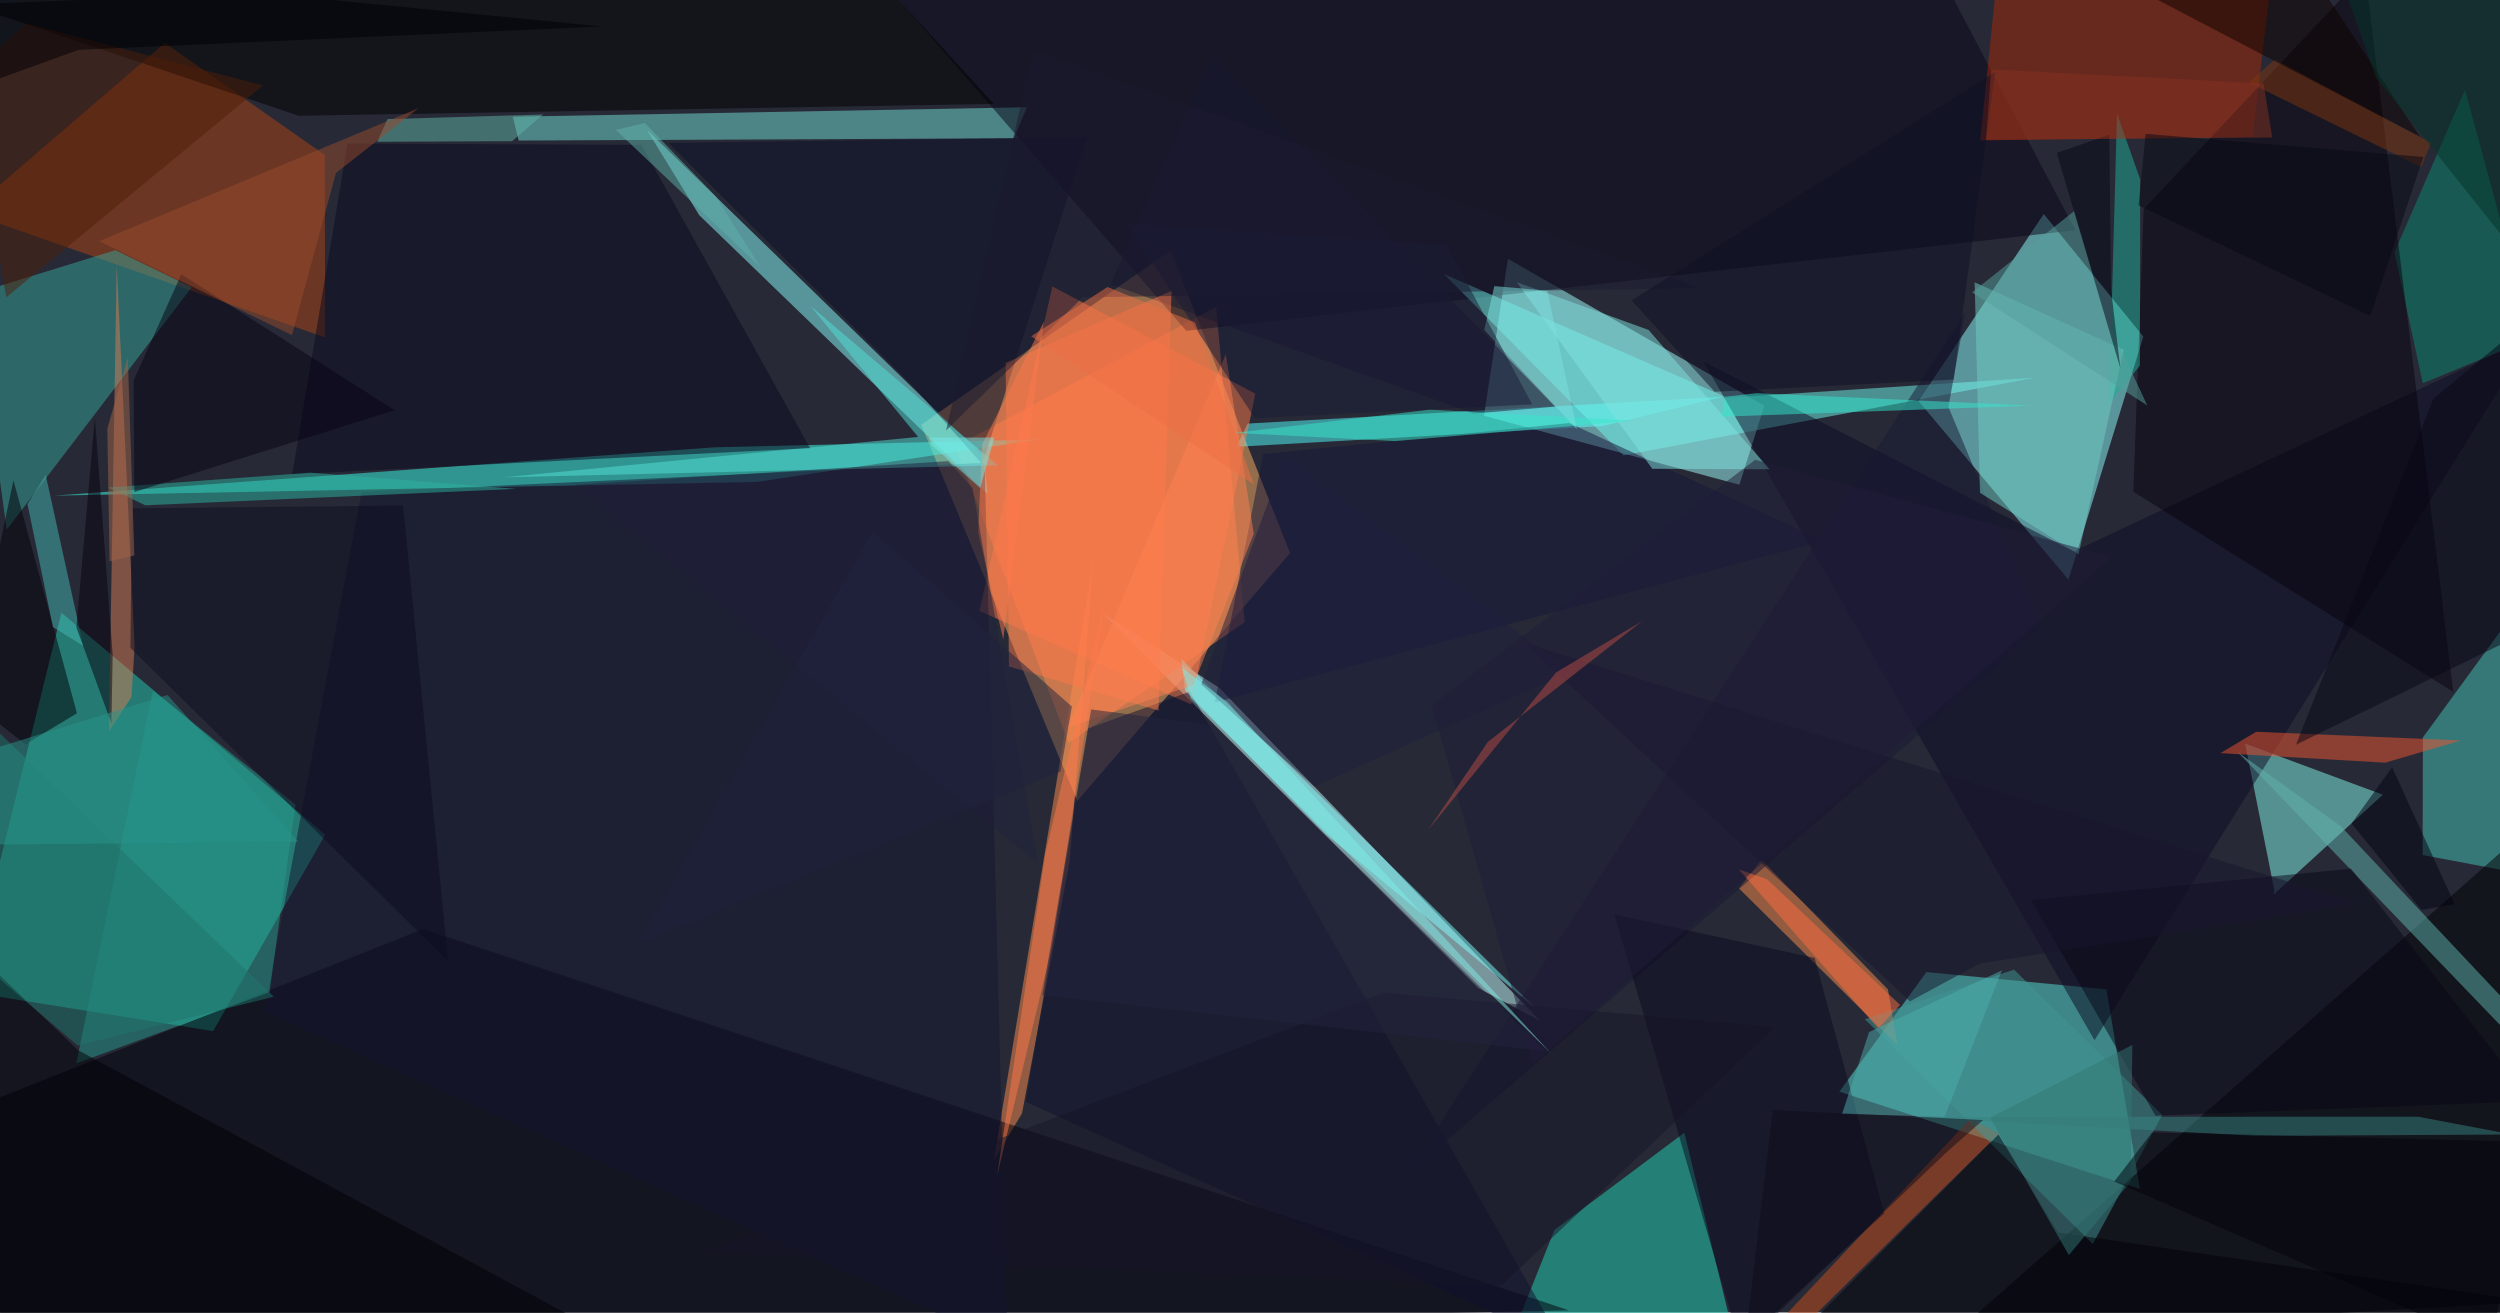
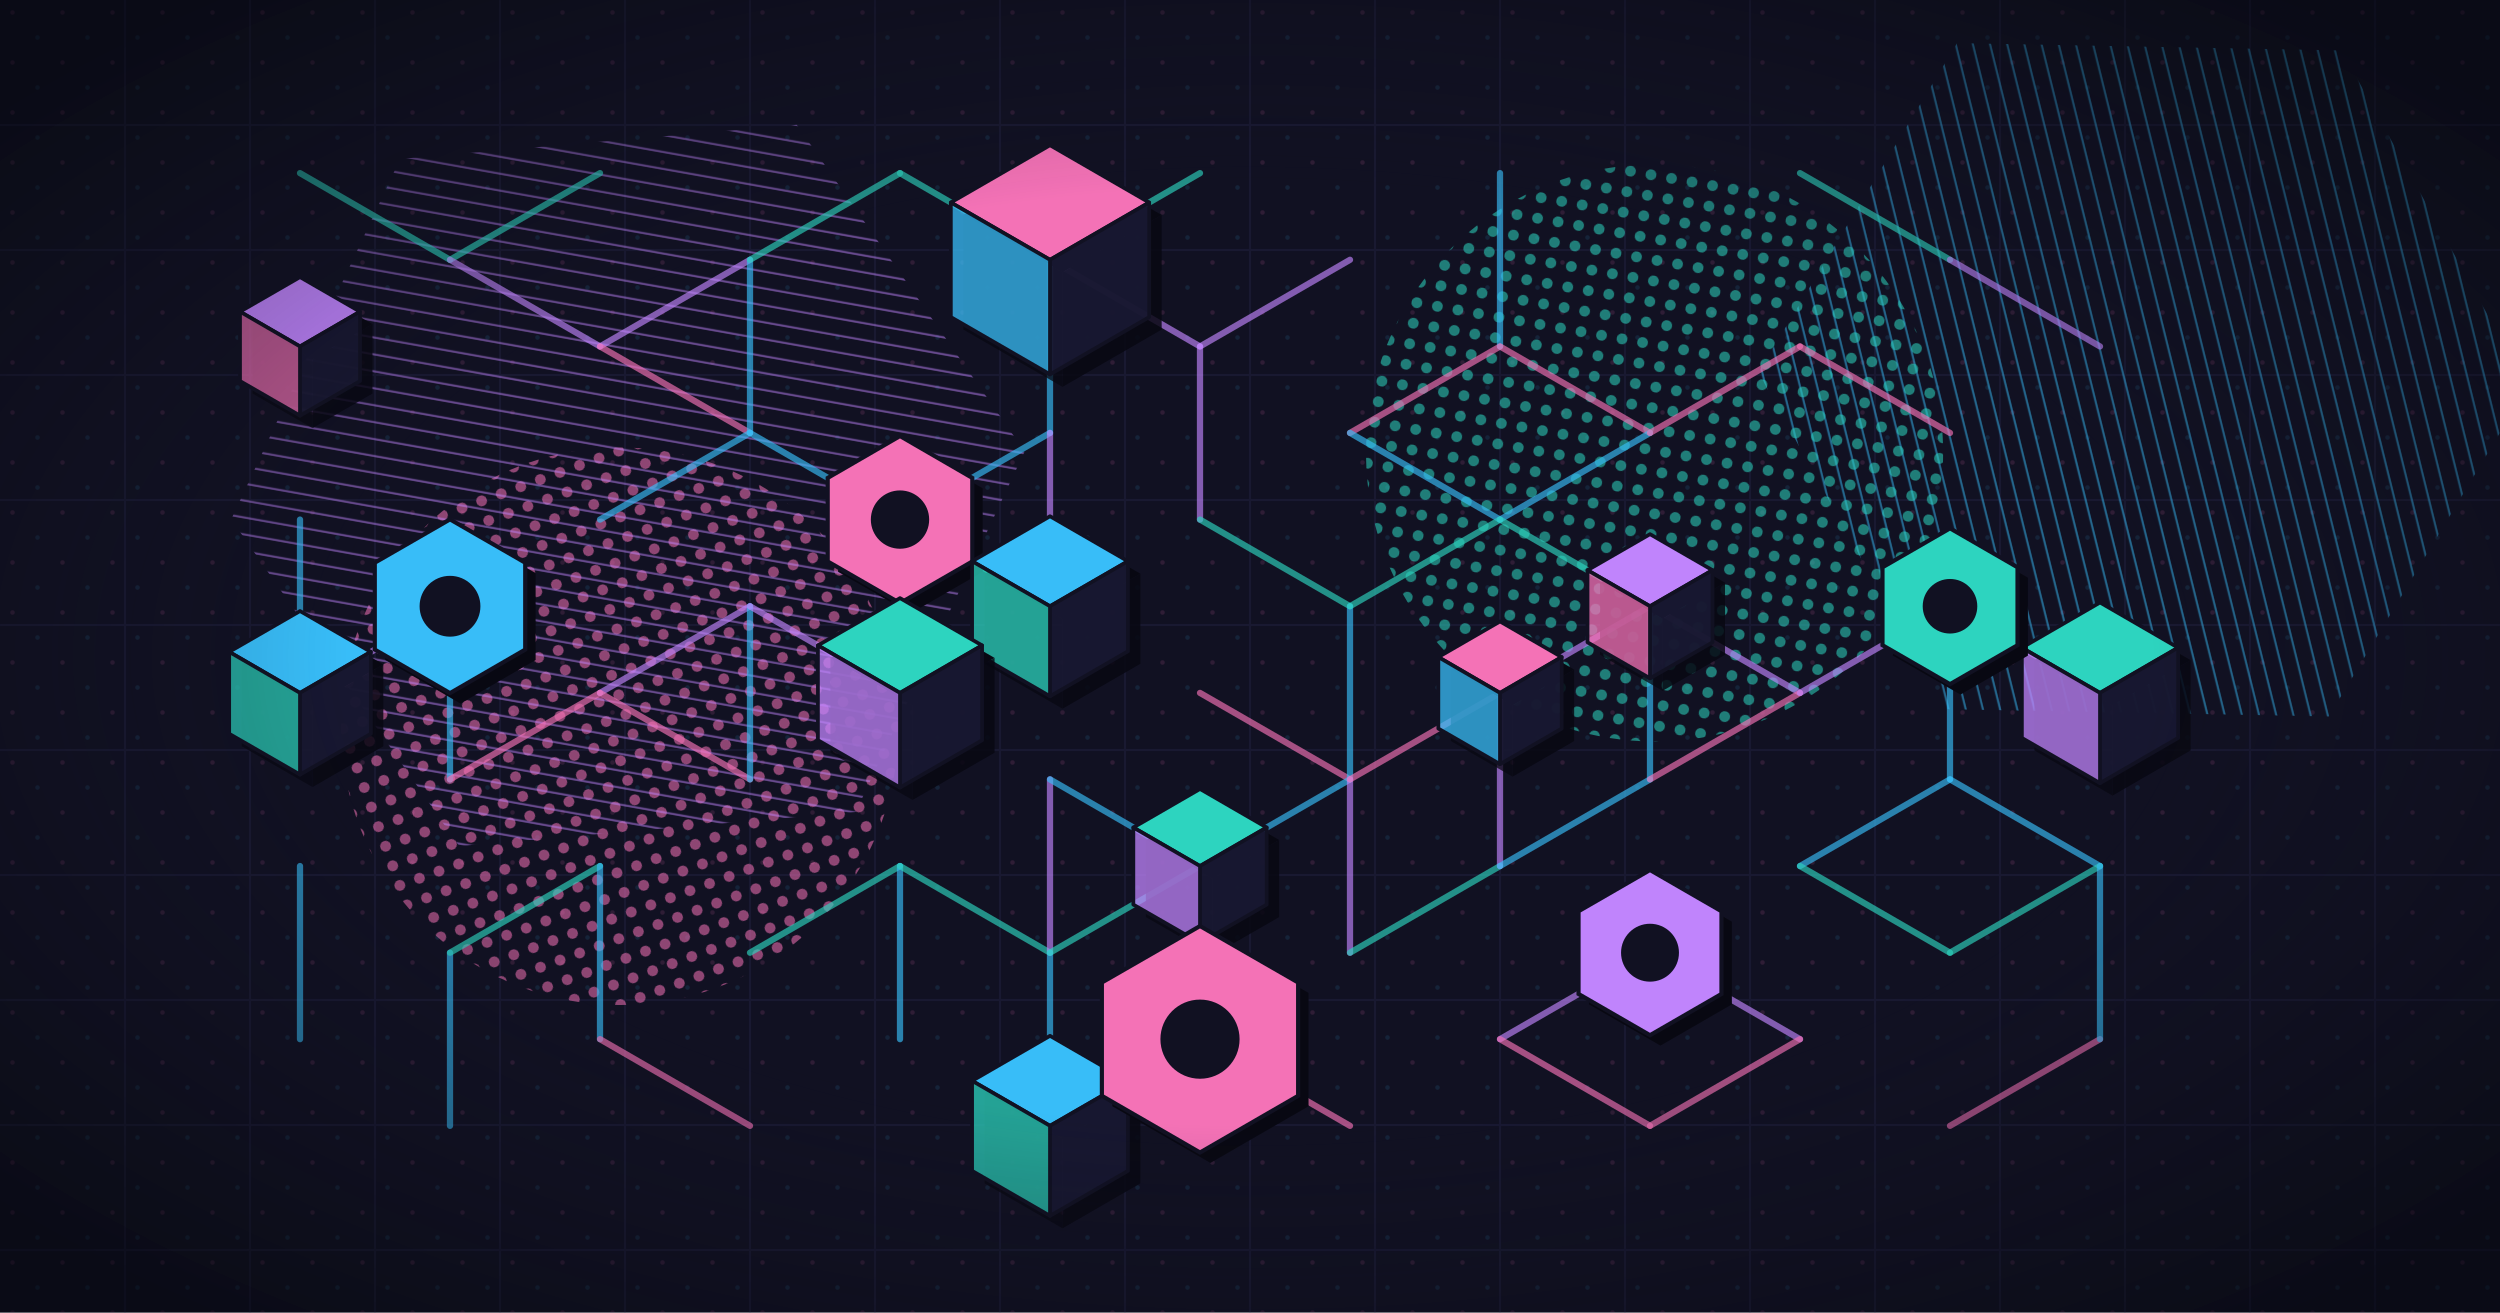
- <svg xmlns="http://www.w3.org/2000/svg" version="1.1" width="1200" height="630">
-   <rect x="0" y="0" width="1200" height="630" fill="#272a36" />
-   <g transform="scale(1) translate(0.5 0.5)">
-     <polygon fill="#ffb062" fill-opacity="0.502" points="561.297,119.779,441.682,203.4,516.593,383.972,618.721,264.94" />
-     <polygon fill="#a0ffff" fill-opacity="0.502" points="723.296,123.732,846.381,194.244,834.4,232.177,711.822,199.089" />
-     <polygon fill="#8dffff" fill-opacity="0.502" points="1028.31,161.06,992.348,277.728,920.4,192.016,980.509,102.234" />
-     <polygon fill="#24cbb0" fill-opacity="0.502" points="28.994,293.641,155.618,400.139,101.796,494.439,-16,475.552" />
-     <polygon fill="#56e2d8" fill-opacity="0.502" points="1026.652,570.195,882.366,523.513,924.18,466.095,1010.566,474.393" />
-     <polygon fill="#c9ffff" fill-opacity="0.502" points="528.766,293.925,584.768,329.649,738.652,489.455,709.145,473.817" />
-     <polygon fill="#ff844f" fill-opacity="0.502" points="596.918,298.22,583.248,146.764,458.009,213.818,512.425,356.049" />
-     <polygon fill="#3affea" fill-opacity="0.502" points="342.109,214.223,498.176,210.431,362.766,230.805,25.572,237.404" />
-     <polygon fill="#88ffff" fill-opacity="0.502" points="335.164,102.824,473.545,236.56,471.565,218.685,309.918,61.688" />
-     <polygon fill="#b04310" fill-opacity="0.502" points="155.402,73.911,155.557,161.474,-16,101.529,78.635,20.081" />
-     <polygon fill="#22d4b7" fill-opacity="0.502" points="745.62,589.886,723.64,645,829.835,633.075,807.988,543.192" />
-     <polygon fill="#75ded3" fill-opacity="0.502" points="492.47,50.987,486.062,65.873,248.466,66.96,245.653,55.524" />
-     <polygon fill="#52ffff" fill-opacity="0.502" points="592.993,213.957,768.863,203.981,826.013,189.99,598.383,202.811" />
-     <polygon fill="#85f7eb" fill-opacity="0.502" points="1077.167,356.449,1091.139,426.569,1090.779,428.926,1143.229,380.963" />
-     <polygon fill="#ff8c4e" fill-opacity="0.502" points="490.053,533.936,512.852,413.439,524.509,266.976,476.607,556.163" />
-     <polygon fill="#080419" fill-opacity="0.502" points="568.91,158.293,429.009,-2.764,929.299,-16,995.681,109.984" />
-     <polygon fill="#a72705" fill-opacity="0.502" points="957.065,-1.652,950.038,66.891,1080.684,65.21,1090.349,-16" />
-     <polygon fill="#37a49a" fill-opacity="0.502" points="91.527,137.392,54.874,119.593,-12.927,140.546,2.721,253.676" />
-     <polygon fill="#71f8ed" fill-opacity="0.502" points="778.768,218.064,976.186,180.785,828.747,190.433,692.7,131.104" />
-     <polygon fill="#ff794b" fill-opacity="0.502" points="504.632,136.996,469.637,292.77,571.267,337.664,602.057,188.467" />
-     <polygon fill="#ff8c4b" fill-opacity="0.502" points="845.029,412.226,905.703,474.417,910.262,501.171,834.136,425.875" />
-     <polygon fill="#46c3b8" fill-opacity="0.502" points="1162.477,353.503,1212.062,285.555,1215,419.846,1162.37,409.91" />
-     <polygon fill="#0d0b24" fill-opacity="0.502" points="1004.863,498.789,1215,160.881,994.906,264.145,817.11,172.997" />
-     <polygon fill="#00000b" fill-opacity="0.502" points="202.628,445.402,-6.192,528.486,0.456,645,752.6,628.477" />
-     <polygon fill="#151430" fill-opacity="0.502" points="472.101,221.627,483.092,645,126.315,485.076,173.007,235.726" />
-     <polygon fill="#000002" fill-opacity="0.502" points="931.622,645,1075.997,645,1215,645,1212.144,397.791" />
-     <polygon fill="#0c8870" fill-opacity="0.502" points="1182.707,42.689,1215,161.698,1162.448,183.461,1148.87,120.64" />
-     <polygon fill="#d67c54" fill-opacity="0.502" points="51.781,350.615,62.607,334.057,64.107,309.833,55.514,126.505" />
-     <polygon fill="#60b3ad" fill-opacity="0.502" points="1073.414,360.309,1123.247,396.254,1204.919,483.077,1199.337,491.306" />
-     <polygon fill="#0c0c28" fill-opacity="0.502" points="470.981,222.317,521.28,65.359,320.248,68.086,437.976,185.113" />
-     <polygon fill="#000000" fill-opacity="0.502" points="142.856,55.069,476.497,49.367,416.804,-16,-16,1.667" />
-     <polygon fill="#191833" fill-opacity="0.502" points="581.84,25.926,745.92,194.675,706.893,198.012,532.538,135.954" />
-     <polygon fill="#17163b" fill-opacity="0.502" points="752.739,202.56,605.823,217.426,582.639,336.64,874.81,259.13" />
-     <polygon fill="#f15530" fill-opacity="0.502" points="1144.352,365.588,1065.336,361.001,1082.445,350.759,1180.676,354.925" />
-     <polygon fill="#11102e" fill-opacity="0.502" points="521.826,349.12,570.689,331.464,749.86,645,491.866,528.417" />
-     <polygon fill="#c74c1a" fill-opacity="0.502" points="843.137,645,945.247,536.542,959.08,543.563,856.149,645" />
-     <polygon fill="#52e2d8" fill-opacity="0.502" points="241.483,228.605,440.203,209.225,388.457,146.301,478.426,222.866" />
-     <polygon fill="#419593" fill-opacity="0.502" points="894.626,488.729,966.244,464.934,1037.37,534.669,1004.017,596.597" />
-     <polygon fill="#7efffe" fill-opacity="0.502" points="736.198,483.072,636.041,399.985,568.358,330.937,566.506,315.752" />
-     <polygon fill="#08030f" fill-opacity="0.502" points="1023.489,235.521,1028.464,99.831,1134.779,-13.395,1177.086,331.659" />
-     <polygon fill="#20ad97" fill-opacity="0.502" points="1015.668,54.125,1026.774,85.55,1026.666,174.978,1011.846,193.478" />
-     <polygon fill="#27998d" fill-opacity="0.502" points="141.339,385.664,128.854,475.756,36.096,509.906,72.9,331.051" />
-     <polygon fill="#080617" fill-opacity="0.502" points="1215,528.06,1127.999,416.448,974.443,431.514,1034.137,535.064" />
-     <polygon fill="#030008" fill-opacity="0.502" points="11.698,356.777,-16,335.051,5.95,230.013,36.451,341.855" />
-     <polygon fill="#191834" fill-opacity="0.502" points="674.559,563.593,979.352,301.419,934.743,194.865,943.028,148.949" />
-     <polygon fill="#368381" fill-opacity="0.502" points="913.743,535.607,1160.107,535.518,1205.287,544.046,1082.28,544.726" />
-     <polygon fill="#0a081f" fill-opacity="0.502" points="388.346,214.594,139.763,227.172,166.33,68.393,307.439,69.021" />
-     <polygon fill="#82e4e1" fill-opacity="0.502" points="848.892,224.76,792.601,224.519,727.544,134.944,790.806,157.882" />
-     <polygon fill="#71cec5" fill-opacity="0.502" points="997.189,265.546,1018.859,167.454,947.33,135.017,949.901,236.056" />
-     <polygon fill="#ff784b" fill-opacity="0.502" points="482.201,173.713,561.854,139.127,555.586,340.558,483.796,319.379" />
-     <polygon fill="#45b8b1" fill-opacity="0.502" points="39.481,309.55,21.445,227.537,12.677,241.412,24.92,300.499" />
-     <polygon fill="#0b081f" fill-opacity="0.502" points="903.938,581.895,870.526,459.294,774.377,438.38,834.68,645" />
-     <polygon fill="#000008" fill-opacity="0.502" points="858.277,645,1215,624.379,987.428,591.1,958.761,544.071" />
-     <polygon fill="#60b4a7" fill-opacity="0.502" points="180.58,67.548,245.274,67.261,260.175,54.448,185.506,56.672" />
-     <polygon fill="#2cb3a0" fill-opacity="0.502" points="69.245,242.031,51.482,233.496,148.37,226.383,247.188,234.149" />
-     <polygon fill="#4f1f09" fill-opacity="0.502" points="-16,36.289,11.98,10.806,125.736,40.545,2.522,142.208" />
-     <polygon fill="#030107" fill-opacity="0.502" points="-16,452.981,-15.772,640.443,286.934,638.338,36.95,503.571" />
-     <polygon fill="#20233f" fill-opacity="0.502" points="418.316,254.621,305.56,452.47,508.582,369.844,514.01,338.656" />
-     <polygon fill="#33e7ce" fill-opacity="0.502" points="842.66,188.235,974.449,194.197,825.905,199.504,827.419,189.933" />
-     <polygon fill="#ff794b" fill-opacity="0.502" points="504.486,453.631,530.26,285.843,501.305,409.079,478.097,563.918" />
-     <polygon fill="#060315" fill-opacity="0.502" points="63.989,235.675,188.943,196.397,86.512,131.156,63.617,182.2" />
-     <polygon fill="#4cabab" fill-opacity="0.502" points="896.681,494.878,883.666,534.19,932.942,535.565,960.389,465.286" />
-     <polygon fill="#1c1b30" fill-opacity="0.502" points="495.503,23.511,453.615,206.134,519.168,142.213,815.877,137.808" />
-     <polygon fill="#0f0d21" fill-opacity="0.502" points="62.813,243.484,192.99,242.142,214.589,460.932,62.085,310.455" />
-     <polygon fill="#090717" fill-opacity="0.502" points="1210.051,303.915,1101.576,356.943,1167.483,190.899,1203.561,161.06" />
-     <polygon fill="#974a2d" fill-opacity="0.502" points="200.307,51.475,47.075,115.261,139.624,160.353,160.749,82.542" />
-     <polygon fill="#1e746a" fill-opacity="0.502" points="36.833,501.366,130.889,477.924,-16,336.665,-16,456.454" />
-     <polygon fill="#09000e" fill-opacity="0.502" points="45.036,199.835,36.157,300.634,52.989,346.771,53.579,313.64" />
-     <polygon fill="#ff7f50" fill-opacity="0.502" points="587.884,169.495,512.153,348.678,572.241,328.314,601.327,255.784" />
-     <polygon fill="#111027" fill-opacity="0.502" points="822.52,187.552,937.273,181.705,957.203,33.948,782.578,143.665" />
-     <polygon fill="#80340e" fill-opacity="0.502" points="1091.358,28.059,1166.398,68.056,1161.657,79.703,1079.006,39.156" />
-     <polygon fill="#38e6cb" fill-opacity="0.502" points="685.591,196.142,784.207,201.399,668.979,211.234,592.063,207.285" />
-     <polygon fill="#171528" fill-opacity="0.502" points="851.972,492.438,720.073,616.658,335.12,600.926,663.437,475.922" />
-     <polygon fill="#18152f" fill-opacity="0.502" points="731.135,308.025,916.243,480.145,949.662,462.058,1131.199,433.117" />
-     <polygon fill="#7ee0dd" fill-opacity="0.502" points="716.788,136.844,742.202,139.018,756.397,205.549,711.917,157.88" />
-     <polygon fill="#fe6d40" fill-opacity="0.502" points="901.021,493.132,911.506,481.853,847.678,421.518,834.222,416.879" />
-     <polygon fill="#1b1b34" fill-opacity="0.502" points="693.871,117.041,734.944,193.605,601.801,200.193,540.329,106.962" />
-     <polygon fill="#60b1aa" fill-opacity="0.502" points="364.478,127.668,342.836,93.535,309.006,58.554,295.09,61.853" />
-     <polygon fill="#1f1e3e" fill-opacity="0.502" points="630.424,377.102,753.392,321.838,616.118,219.072,576.076,328.041" />
-     <polygon fill="#56a09b" fill-opacity="0.502" points="995.145,100.772,946.088,139.868,1030.212,194.151,1009.894,150.596" />
-     <polygon fill="#23243e" fill-opacity="0.502" points="499.769,477.155,741.204,503.975,582.094,347.644,523.261,340.024" />
-     <polygon fill="#ff784d" fill-opacity="0.502" points="481.06,306.37,500.603,153.799,470.893,212.914,469.002,255.26" />
-     <polygon fill="#337675" fill-opacity="0.502" points="954.764,535.958,1023.021,501.069,1022.219,566.674,992.524,601.924" />
-     <polygon fill="#000004" fill-opacity="0.502" points="0.584,-16,288.588,12.195,37.274,23.427,-5.536,38.897" />
-     <polygon fill="#060716" fill-opacity="0.502" points="1011.982,64.104,986.715,72.888,1017.268,176.331,1012.774,138.251" />
-     <polygon fill="#0f0d1b" fill-opacity="0.502" points="934.345,552.122,836.887,645,850.448,532.294,951.352,537.114" />
-     <polygon fill="#0f0200" fill-opacity="0.502" points="1090.314,28.284,1034.499,-0.918,1110.696,-10.859,1161.125,65.093" />
-     <polygon fill="#211d38" fill-opacity="0.502" points="735.435,510.009,686.622,337.908,842.01,220.185,1013.11,266.906" />
-     <polygon fill="#ba4c44" fill-opacity="0.502" points="713.648,355.658,787.585,297.733,746.472,322.224,685.077,397.785" />
-     <polygon fill="#03030b" fill-opacity="0.502" points="1032.531,543.005,1215,547.63,1194.982,645,1014.344,566.625" />
-     <polygon fill="#80ece8" fill-opacity="0.502" points="566.849,320.03,588.602,336.517,743.978,505.147,571.128,334.772" />
-     <polygon fill="#ee6e44" fill-opacity="0.502" points="494.481,160.902,601.445,232.117,573.071,154.294,531.082,137.27" />
-     <polygon fill="#04352a" fill-opacity="0.502" points="1121.323,-16,1140.014,36.769,1205.004,118.407,1210.504,-1.827" />
-     <polygon fill="#853323" fill-opacity="0.502" points="1090.185,65.495,952.802,66.616,955.271,32.821,1086.005,39.58" />
-     <polygon fill="#a26448" fill-opacity="0.502" points="63.996,266.12,60.843,171.004,51.013,205.294,52.109,268.936" />
-     <polygon fill="#030212" fill-opacity="0.502" points="1128.235,394.745,1161.845,436.245,1177.782,433.593,1147.709,367.765" />
-     <polygon fill="#79e9e7" fill-opacity="0.502" points="445.188,209.557,476.799,209.517,469.982,233.706,447.232,213.605" />
-     <polygon fill="#20213b" fill-opacity="0.502" points="275.808,232.173,454.669,220.838,466.352,233.794,497.668,414.041" />
-     <polygon fill="#289389" fill-opacity="0.502" points="-5.488,359.421,79.877,333.106,142.658,403.54,-16,404.988" />
-     <polygon fill="#090914" fill-opacity="0.502" points="1029.397,63.736,1026.018,98.109,1137.254,151.181,1162.709,74.863" />
+ <svg xmlns="http://www.w3.org/2000/svg" viewBox="0 0 1200 630" width="100%" height="100%">
+   <defs>
+     <pattern id="bg-dots" width="24" height="24" patternUnits="userSpaceOnUse">
+       <circle cx="6" cy="6" r="1.1" fill="#f472b6" fill-opacity="0.13" />
+       <circle cx="18" cy="18" r="1.1" fill="#38bdf8" fill-opacity="0.11" />
+     </pattern>
+     <pattern id="ht-0" width="10" height="10" patternUnits="userSpaceOnUse" patternTransform="rotate(-20)">
+       <circle cx="5" cy="5" r="2.6" fill="#f472b6" fill-opacity="0.55" />
+     </pattern>
+     <pattern id="lines-0" width="8" height="8" patternUnits="userSpaceOnUse" patternTransform="rotate(45)">
+       <line x1="0" y1="0" x2="0" y2="8" stroke="#f472b6" stroke-width="2.2" stroke-opacity="0.45" />
+     </pattern>
+     <pattern id="ht-1" width="10" height="10" patternUnits="userSpaceOnUse" patternTransform="rotate(-5)">
+       <circle cx="5" cy="5" r="2.6" fill="#38bdf8" fill-opacity="0.55" />
+     </pattern>
+     <pattern id="lines-1" width="8" height="8" patternUnits="userSpaceOnUse" patternTransform="rotate(15)">
+       <line x1="0" y1="0" x2="0" y2="8" stroke="#38bdf8" stroke-width="2.2" stroke-opacity="0.45" />
+     </pattern>
+     <pattern id="ht-2" width="10" height="10" patternUnits="userSpaceOnUse" patternTransform="rotate(10)">
+       <circle cx="5" cy="5" r="2.6" fill="#2dd4bf" fill-opacity="0.55" />
+     </pattern>
+     <pattern id="lines-2" width="8" height="8" patternUnits="userSpaceOnUse" patternTransform="rotate(-15)">
+       <line x1="0" y1="0" x2="0" y2="8" stroke="#2dd4bf" stroke-width="2.2" stroke-opacity="0.45" />
+     </pattern>
+     <pattern id="ht-3" width="10" height="10" patternUnits="userSpaceOnUse" patternTransform="rotate(25)">
+       <circle cx="5" cy="5" r="2.6" fill="#c084fc" fill-opacity="0.55" />
+     </pattern>
+     <pattern id="lines-3" width="8" height="8" patternUnits="userSpaceOnUse" patternTransform="rotate(-45)">
+       <line x1="0" y1="0" x2="0" y2="8" stroke="#c084fc" stroke-width="2.2" stroke-opacity="0.45" />
+     </pattern>
+     <radialGradient id="vignette" cx="50%" cy="50%" r="65%">
+       <stop offset="55%" stop-color="#111122" stop-opacity="0" />
+       <stop offset="100%" stop-color="#04060c" stop-opacity="0.55" />
+     </radialGradient>
+   </defs>
+   <rect width="1200" height="630" fill="#111122" />
+   <g opacity="0.22">
+     <line x1="60" y1="0" x2="60" y2="630" stroke="#353566" stroke-width="1" />
+     <line x1="120" y1="0" x2="120" y2="630" stroke="#353566" stroke-width="1" />
+     <line x1="180" y1="0" x2="180" y2="630" stroke="#353566" stroke-width="1" />
+     <line x1="240" y1="0" x2="240" y2="630" stroke="#353566" stroke-width="1" />
+     <line x1="300" y1="0" x2="300" y2="630" stroke="#353566" stroke-width="1" />
+     <line x1="360" y1="0" x2="360" y2="630" stroke="#353566" stroke-width="1" />
+     <line x1="420" y1="0" x2="420" y2="630" stroke="#353566" stroke-width="1" />
+     <line x1="480" y1="0" x2="480" y2="630" stroke="#353566" stroke-width="1" />
+     <line x1="540" y1="0" x2="540" y2="630" stroke="#353566" stroke-width="1" />
+     <line x1="600" y1="0" x2="600" y2="630" stroke="#353566" stroke-width="1" />
+     <line x1="660" y1="0" x2="660" y2="630" stroke="#353566" stroke-width="1" />
+     <line x1="720" y1="0" x2="720" y2="630" stroke="#353566" stroke-width="1" />
+     <line x1="780" y1="0" x2="780" y2="630" stroke="#353566" stroke-width="1" />
+     <line x1="840" y1="0" x2="840" y2="630" stroke="#353566" stroke-width="1" />
+     <line x1="900" y1="0" x2="900" y2="630" stroke="#353566" stroke-width="1" />
+     <line x1="960" y1="0" x2="960" y2="630" stroke="#353566" stroke-width="1" />
+     <line x1="1020" y1="0" x2="1020" y2="630" stroke="#353566" stroke-width="1" />
+     <line x1="1080" y1="0" x2="1080" y2="630" stroke="#353566" stroke-width="1" />
+     <line x1="1140" y1="0" x2="1140" y2="630" stroke="#353566" stroke-width="1" />
+     <line x1="0" y1="60" x2="1200" y2="60" stroke="#353566" stroke-width="1" />
+     <line x1="0" y1="120" x2="1200" y2="120" stroke="#353566" stroke-width="1" />
+     <line x1="0" y1="180" x2="1200" y2="180" stroke="#353566" stroke-width="1" />
+     <line x1="0" y1="240" x2="1200" y2="240" stroke="#353566" stroke-width="1" />
+     <line x1="0" y1="300" x2="1200" y2="300" stroke="#353566" stroke-width="1" />
+     <line x1="0" y1="360" x2="1200" y2="360" stroke="#353566" stroke-width="1" />
+     <line x1="0" y1="420" x2="1200" y2="420" stroke="#353566" stroke-width="1" />
+     <line x1="0" y1="480" x2="1200" y2="480" stroke="#353566" stroke-width="1" />
+     <line x1="0" y1="540" x2="1200" y2="540" stroke="#353566" stroke-width="1" />
+     <line x1="0" y1="600" x2="1200" y2="600" stroke="#353566" stroke-width="1" />
  </g>
+   <rect width="1200" height="630" fill="url(#bg-dots)" />
+   <g class="ambient-halftones">
+     <circle cx="297.5" cy="348.6" r="133.8" fill="url(#ht-0)" />
+     <g transform="translate(1028.6 182.3) rotate(151.1)">
+       <polygon points="0.0,-184.6 159.9,-92.3 159.9,92.3 0.0,184.6 -159.9,92.3 -159.9,-92.3" fill="url(#lines-1)" />
+     </g>
+     <circle cx="794.2" cy="217.4" r="138.5" fill="url(#ht-2)" />
+     <g transform="translate(301.4 233.0) rotate(325.1)">
+       <polygon points="0.0,-191.1 165.5,-95.6 165.5,95.6 0.0,191.1 -165.5,95.6 -165.5,-95.6" fill="url(#lines-3)" />
+     </g>
+   </g>
+   <g class="art-isometric">
+     <line x1="144.0" y1="83.1" x2="216.0" y2="124.7" stroke="#2dd4bf" stroke-width="3" stroke-opacity="0.65" stroke-linecap="round" />
+     <line x1="144.0" y1="249.4" x2="144.0" y2="332.6" stroke="#38bdf8" stroke-width="3" stroke-opacity="0.65" stroke-linecap="round" />
+     <line x1="144.0" y1="332.6" x2="216.0" y2="291.0" stroke="#c084fc" stroke-width="3" stroke-opacity="0.65" stroke-linecap="round" />
+     <line x1="144.0" y1="415.7" x2="144.0" y2="498.8" stroke="#38bdf8" stroke-width="3" stroke-opacity="0.65" stroke-linecap="round" />
+     <line x1="216.0" y1="124.7" x2="288.0" y2="83.1" stroke="#2dd4bf" stroke-width="3" stroke-opacity="0.65" stroke-linecap="round" />
+     <line x1="216.0" y1="124.7" x2="288.0" y2="166.3" stroke="#c084fc" stroke-width="3" stroke-opacity="0.65" stroke-linecap="round" />
+     <line x1="216.0" y1="291.0" x2="216.0" y2="374.1" stroke="#38bdf8" stroke-width="3" stroke-opacity="0.65" stroke-linecap="round" />
+     <line x1="216.0" y1="374.1" x2="288.0" y2="332.6" stroke="#f472b6" stroke-width="3" stroke-opacity="0.65" stroke-linecap="round" />
+     <line x1="216.0" y1="457.3" x2="216.0" y2="540.4" stroke="#38bdf8" stroke-width="3" stroke-opacity="0.65" stroke-linecap="round" />
+     <line x1="216.0" y1="457.3" x2="288.0" y2="415.7" stroke="#2dd4bf" stroke-width="3" stroke-opacity="0.65" stroke-linecap="round" />
+     <line x1="288.0" y1="166.3" x2="360.0" y2="124.7" stroke="#c084fc" stroke-width="3" stroke-opacity="0.65" stroke-linecap="round" />
+     <line x1="288.0" y1="166.3" x2="360.0" y2="207.8" stroke="#f472b6" stroke-width="3" stroke-opacity="0.65" stroke-linecap="round" />
+     <line x1="288.0" y1="249.4" x2="360.0" y2="207.8" stroke="#38bdf8" stroke-width="3" stroke-opacity="0.65" stroke-linecap="round" />
+     <line x1="288.0" y1="332.6" x2="360.0" y2="291.0" stroke="#c084fc" stroke-width="3" stroke-opacity="0.65" stroke-linecap="round" />
+     <line x1="288.0" y1="332.6" x2="360.0" y2="374.1" stroke="#f472b6" stroke-width="3" stroke-opacity="0.65" stroke-linecap="round" />
+     <line x1="288.0" y1="415.7" x2="288.0" y2="498.8" stroke="#38bdf8" stroke-width="3" stroke-opacity="0.65" stroke-linecap="round" />
+     <line x1="288.0" y1="498.8" x2="360.0" y2="540.4" stroke="#f472b6" stroke-width="3" stroke-opacity="0.65" stroke-linecap="round" />
+     <line x1="360.0" y1="124.7" x2="360.0" y2="207.8" stroke="#38bdf8" stroke-width="3" stroke-opacity="0.65" stroke-linecap="round" />
+     <line x1="360.0" y1="124.7" x2="432.0" y2="83.1" stroke="#2dd4bf" stroke-width="3" stroke-opacity="0.65" stroke-linecap="round" />
+     <line x1="360.0" y1="207.8" x2="432.0" y2="249.4" stroke="#38bdf8" stroke-width="3" stroke-opacity="0.65" stroke-linecap="round" />
+     <line x1="360.0" y1="291.0" x2="360.0" y2="374.1" stroke="#38bdf8" stroke-width="3" stroke-opacity="0.65" stroke-linecap="round" />
+     <line x1="360.0" y1="291.0" x2="432.0" y2="332.6" stroke="#c084fc" stroke-width="3" stroke-opacity="0.65" stroke-linecap="round" />
+     <line x1="360.0" y1="457.3" x2="432.0" y2="415.7" stroke="#2dd4bf" stroke-width="3" stroke-opacity="0.65" stroke-linecap="round" />
+     <line x1="432.0" y1="83.1" x2="504.0" y2="124.7" stroke="#2dd4bf" stroke-width="3" stroke-opacity="0.65" stroke-linecap="round" />
+     <line x1="432.0" y1="249.4" x2="504.0" y2="207.8" stroke="#38bdf8" stroke-width="3" stroke-opacity="0.65" stroke-linecap="round" />
+     <line x1="432.0" y1="249.4" x2="504.0" y2="291.0" stroke="#2dd4bf" stroke-width="3" stroke-opacity="0.65" stroke-linecap="round" />
+     <line x1="432.0" y1="415.7" x2="432.0" y2="498.8" stroke="#38bdf8" stroke-width="3" stroke-opacity="0.65" stroke-linecap="round" />
+     <line x1="432.0" y1="415.7" x2="504.0" y2="457.3" stroke="#2dd4bf" stroke-width="3" stroke-opacity="0.65" stroke-linecap="round" />
+     <line x1="504.0" y1="124.7" x2="504.0" y2="207.8" stroke="#38bdf8" stroke-width="3" stroke-opacity="0.65" stroke-linecap="round" />
+     <line x1="504.0" y1="124.7" x2="576.0" y2="83.1" stroke="#2dd4bf" stroke-width="3" stroke-opacity="0.65" stroke-linecap="round" />
+     <line x1="504.0" y1="124.7" x2="576.0" y2="166.3" stroke="#c084fc" stroke-width="3" stroke-opacity="0.65" stroke-linecap="round" />
+     <line x1="504.0" y1="207.8" x2="504.0" y2="291.0" stroke="#c084fc" stroke-width="3" stroke-opacity="0.65" stroke-linecap="round" />
+     <line x1="504.0" y1="374.1" x2="504.0" y2="457.3" stroke="#c084fc" stroke-width="3" stroke-opacity="0.65" stroke-linecap="round" />
+     <line x1="504.0" y1="374.1" x2="576.0" y2="415.7" stroke="#38bdf8" stroke-width="3" stroke-opacity="0.65" stroke-linecap="round" />
+     <line x1="504.0" y1="457.3" x2="504.0" y2="540.4" stroke="#38bdf8" stroke-width="3" stroke-opacity="0.65" stroke-linecap="round" />
+     <line x1="504.0" y1="457.3" x2="576.0" y2="415.7" stroke="#2dd4bf" stroke-width="3" stroke-opacity="0.65" stroke-linecap="round" />
+     <line x1="576.0" y1="166.3" x2="576.0" y2="249.4" stroke="#c084fc" stroke-width="3" stroke-opacity="0.65" stroke-linecap="round" />
+     <line x1="576.0" y1="166.3" x2="648.0" y2="124.7" stroke="#c084fc" stroke-width="3" stroke-opacity="0.65" stroke-linecap="round" />
+     <line x1="576.0" y1="249.4" x2="648.0" y2="291.0" stroke="#2dd4bf" stroke-width="3" stroke-opacity="0.65" stroke-linecap="round" />
+     <line x1="576.0" y1="332.6" x2="648.0" y2="374.1" stroke="#f472b6" stroke-width="3" stroke-opacity="0.65" stroke-linecap="round" />
+     <line x1="576.0" y1="415.7" x2="648.0" y2="374.1" stroke="#38bdf8" stroke-width="3" stroke-opacity="0.65" stroke-linecap="round" />
+     <line x1="576.0" y1="498.8" x2="648.0" y2="540.4" stroke="#f472b6" stroke-width="3" stroke-opacity="0.65" stroke-linecap="round" />
+     <line x1="648.0" y1="207.8" x2="720.0" y2="166.3" stroke="#f472b6" stroke-width="3" stroke-opacity="0.65" stroke-linecap="round" />
+     <line x1="648.0" y1="207.8" x2="720.0" y2="249.4" stroke="#38bdf8" stroke-width="3" stroke-opacity="0.65" stroke-linecap="round" />
+     <line x1="648.0" y1="291.0" x2="648.0" y2="374.1" stroke="#38bdf8" stroke-width="3" stroke-opacity="0.65" stroke-linecap="round" />
+     <line x1="648.0" y1="291.0" x2="720.0" y2="249.4" stroke="#2dd4bf" stroke-width="3" stroke-opacity="0.65" stroke-linecap="round" />
+     <line x1="648.0" y1="374.1" x2="648.0" y2="457.3" stroke="#c084fc" stroke-width="3" stroke-opacity="0.65" stroke-linecap="round" />
+     <line x1="648.0" y1="374.1" x2="720.0" y2="332.6" stroke="#f472b6" stroke-width="3" stroke-opacity="0.65" stroke-linecap="round" />
+     <line x1="648.0" y1="457.3" x2="720.0" y2="415.7" stroke="#2dd4bf" stroke-width="3" stroke-opacity="0.65" stroke-linecap="round" />
+     <line x1="720.0" y1="83.1" x2="720.0" y2="166.3" stroke="#38bdf8" stroke-width="3" stroke-opacity="0.65" stroke-linecap="round" />
+     <line x1="720.0" y1="166.3" x2="792.0" y2="207.8" stroke="#f472b6" stroke-width="3" stroke-opacity="0.65" stroke-linecap="round" />
+     <line x1="720.0" y1="249.4" x2="792.0" y2="207.8" stroke="#38bdf8" stroke-width="3" stroke-opacity="0.65" stroke-linecap="round" />
+     <line x1="720.0" y1="249.4" x2="792.0" y2="291.0" stroke="#2dd4bf" stroke-width="3" stroke-opacity="0.65" stroke-linecap="round" />
+     <line x1="720.0" y1="332.6" x2="720.0" y2="415.7" stroke="#c084fc" stroke-width="3" stroke-opacity="0.65" stroke-linecap="round" />
+     <line x1="720.0" y1="332.6" x2="792.0" y2="291.0" stroke="#c084fc" stroke-width="3" stroke-opacity="0.65" stroke-linecap="round" />
+     <line x1="720.0" y1="415.7" x2="792.0" y2="374.1" stroke="#38bdf8" stroke-width="3" stroke-opacity="0.65" stroke-linecap="round" />
+     <line x1="720.0" y1="498.8" x2="792.0" y2="457.3" stroke="#c084fc" stroke-width="3" stroke-opacity="0.65" stroke-linecap="round" />
+     <line x1="720.0" y1="498.8" x2="792.0" y2="540.4" stroke="#f472b6" stroke-width="3" stroke-opacity="0.65" stroke-linecap="round" />
+     <line x1="792.0" y1="207.8" x2="864.0" y2="166.3" stroke="#f472b6" stroke-width="3" stroke-opacity="0.65" stroke-linecap="round" />
+     <line x1="792.0" y1="291.0" x2="792.0" y2="374.1" stroke="#38bdf8" stroke-width="3" stroke-opacity="0.65" stroke-linecap="round" />
+     <line x1="792.0" y1="291.0" x2="864.0" y2="332.6" stroke="#c084fc" stroke-width="3" stroke-opacity="0.65" stroke-linecap="round" />
+     <line x1="792.0" y1="374.1" x2="864.0" y2="332.6" stroke="#f472b6" stroke-width="3" stroke-opacity="0.65" stroke-linecap="round" />
+     <line x1="792.0" y1="457.3" x2="864.0" y2="498.8" stroke="#c084fc" stroke-width="3" stroke-opacity="0.65" stroke-linecap="round" />
+     <line x1="792.0" y1="540.4" x2="864.0" y2="498.8" stroke="#f472b6" stroke-width="3" stroke-opacity="0.65" stroke-linecap="round" />
+     <line x1="864.0" y1="83.1" x2="936.0" y2="124.7" stroke="#2dd4bf" stroke-width="3" stroke-opacity="0.65" stroke-linecap="round" />
+     <line x1="864.0" y1="166.3" x2="936.0" y2="207.8" stroke="#f472b6" stroke-width="3" stroke-opacity="0.65" stroke-linecap="round" />
+     <line x1="864.0" y1="332.6" x2="936.0" y2="291.0" stroke="#c084fc" stroke-width="3" stroke-opacity="0.65" stroke-linecap="round" />
+     <line x1="864.0" y1="415.7" x2="936.0" y2="374.1" stroke="#38bdf8" stroke-width="3" stroke-opacity="0.65" stroke-linecap="round" />
+     <line x1="864.0" y1="415.7" x2="936.0" y2="457.3" stroke="#2dd4bf" stroke-width="3" stroke-opacity="0.65" stroke-linecap="round" />
+     <line x1="936.0" y1="124.7" x2="1008.0" y2="166.3" stroke="#c084fc" stroke-width="3" stroke-opacity="0.65" stroke-linecap="round" />
+     <line x1="936.0" y1="291.0" x2="936.0" y2="374.1" stroke="#38bdf8" stroke-width="3" stroke-opacity="0.65" stroke-linecap="round" />
+     <line x1="936.0" y1="291.0" x2="1008.0" y2="332.6" stroke="#c084fc" stroke-width="3" stroke-opacity="0.65" stroke-linecap="round" />
+     <line x1="936.0" y1="374.1" x2="1008.0" y2="415.7" stroke="#38bdf8" stroke-width="3" stroke-opacity="0.65" stroke-linecap="round" />
+     <line x1="936.0" y1="457.3" x2="1008.0" y2="415.7" stroke="#2dd4bf" stroke-width="3" stroke-opacity="0.65" stroke-linecap="round" />
+     <line x1="936.0" y1="540.4" x2="1008.0" y2="498.8" stroke="#f472b6" stroke-width="3" stroke-opacity="0.65" stroke-linecap="round" />
+     <line x1="1008.0" y1="415.7" x2="1008.0" y2="498.8" stroke="#38bdf8" stroke-width="3" stroke-opacity="0.65" stroke-linecap="round" />
+     <polygon points="437.0,214.3 471.7,234.4 471.7,274.5 437.0,294.5 402.3,274.5 402.3,234.4" fill="#080812" />
+     <polygon points="432.0,209.3 466.7,229.4 466.7,269.5 432.0,289.5 397.3,269.5 397.3,229.4" fill="#f472b6" stroke="#111122" stroke-width="2.0" />
+     <circle cx="432.0" cy="249.4" r="14.0" fill="#111122" />
+     <polygon points="472.6,275.4 510.0,253.8 547.4,275.4 510.0,297.0" fill="#080812" />
+     <polygon points="510.0,297.0 547.4,275.4 547.4,318.6 510.0,340.2" fill="#080812" fill-opacity="0.85" />
+     <polygon points="510.0,297.0 510.0,340.2 472.6,318.6 472.6,275.4" fill="#080812" fill-opacity="0.75" />
+     <polygon points="466.6,269.4 504.0,247.8 541.4,269.4 504.0,291.0" fill="#38bdf8" stroke="#111122" stroke-width="1.8" stroke-linejoin="round" />
+     <polygon points="504.0,291.0 541.4,269.4 541.4,312.6 504.0,334.2" fill="#1a1a35" fill-opacity="0.85" stroke="#111122" stroke-width="1.8" stroke-linejoin="round" />
+     <polygon points="504.0,291.0 504.0,334.2 466.6,312.6 466.6,269.4" fill="#2dd4bf" fill-opacity="0.75" stroke="#111122" stroke-width="1.8" stroke-linejoin="round" />
+     <polygon points="976.5,316.9 1014.0,295.2 1051.5,316.9 1014.0,338.6" fill="#080812" />
+     <polygon points="1014.0,338.6 1051.5,316.9 1051.5,360.2 1014.0,381.9" fill="#080812" fill-opacity="0.85" />
+     <polygon points="1014.0,338.6 1014.0,381.9 976.5,360.2 976.5,316.9" fill="#080812" fill-opacity="0.75" />
+     <polygon points="970.5,310.9 1008.0,289.2 1045.5,310.9 1008.0,332.6" fill="#2dd4bf" stroke="#111122" stroke-width="1.8" stroke-linejoin="round" />
+     <polygon points="1008.0,332.6 1045.5,310.9 1045.5,354.2 1008.0,375.9" fill="#1a1a35" fill-opacity="0.85" stroke="#111122" stroke-width="1.8" stroke-linejoin="round" />
+     <polygon points="1008.0,332.6 1008.0,375.9 970.5,354.2 970.5,310.9" fill="#c084fc" fill-opacity="0.75" stroke="#111122" stroke-width="1.8" stroke-linejoin="round" />
+     <polygon points="797.0,422.6 831.3,442.4 831.3,482.1 797.0,501.9 762.7,482.1 762.7,442.4" fill="#080812" />
+     <polygon points="792.0,417.6 826.3,437.4 826.3,477.1 792.0,496.9 757.7,477.1 757.7,437.4" fill="#c084fc" stroke="#111122" stroke-width="2.0" />
+     <circle cx="792.0" cy="457.3" r="13.9" fill="#111122" />
+     <polygon points="696.4,321.4 726.0,304.3 755.6,321.4 726.0,338.6" fill="#080812" />
+     <polygon points="726.0,338.6 755.6,321.4 755.6,355.7 726.0,372.8" fill="#080812" fill-opacity="0.85" />
+     <polygon points="726.0,338.6 726.0,372.8 696.4,355.7 696.4,321.4" fill="#080812" fill-opacity="0.75" />
+     <polygon points="690.4,315.4 720.0,298.3 749.6,315.4 720.0,332.6" fill="#f472b6" stroke="#111122" stroke-width="1.8" stroke-linejoin="round" />
+     <polygon points="720.0,332.6 749.6,315.4 749.6,349.7 720.0,366.8" fill="#1a1a35" fill-opacity="0.85" stroke="#111122" stroke-width="1.8" stroke-linejoin="round" />
+     <polygon points="720.0,332.6 720.0,366.8 690.4,349.7 690.4,315.4" fill="#38bdf8" fill-opacity="0.75" stroke="#111122" stroke-width="1.8" stroke-linejoin="round" />
+     <polygon points="472.6,524.8 510.0,503.2 547.4,524.8 510.0,546.4" fill="#080812" />
+     <polygon points="510.0,546.4 547.4,524.8 547.4,568.0 510.0,589.6" fill="#080812" fill-opacity="0.85" />
+     <polygon points="510.0,546.4 510.0,589.6 472.6,568.0 472.6,524.8" fill="#080812" fill-opacity="0.75" />
+     <polygon points="466.6,518.8 504.0,497.2 541.4,518.8 504.0,540.4" fill="#38bdf8" stroke="#111122" stroke-width="1.8" stroke-linejoin="round" />
+     <polygon points="504.0,540.4 541.4,518.8 541.4,562.0 504.0,583.6" fill="#1a1a35" fill-opacity="0.85" stroke="#111122" stroke-width="1.8" stroke-linejoin="round" />
+     <polygon points="504.0,540.4 504.0,583.6 466.6,562.0 466.6,518.8" fill="#2dd4bf" fill-opacity="0.75" stroke="#111122" stroke-width="1.8" stroke-linejoin="round" />
+     <polygon points="941.0,258.6 973.4,277.3 973.4,314.7 941.0,333.4 908.6,314.7 908.6,277.3" fill="#080812" />
+     <polygon points="936.0,253.6 968.4,272.3 968.4,309.7 936.0,328.4 903.6,309.7 903.6,272.3" fill="#2dd4bf" stroke="#111122" stroke-width="2.0" />
+     <circle cx="936.0" cy="291.0" r="13.1" fill="#111122" />
+     <polygon points="121.2,155.6 150.0,139.0 178.8,155.6 150.0,172.3" fill="#080812" />
+     <polygon points="150.0,172.3 178.8,155.6 178.8,188.9 150.0,205.5" fill="#080812" fill-opacity="0.85" />
+     <polygon points="150.0,172.3 150.0,205.5 121.2,188.9 121.2,155.6" fill="#080812" fill-opacity="0.75" />
+     <polygon points="115.2,149.6 144.0,133.0 172.8,149.6 144.0,166.3" fill="#c084fc" stroke="#111122" stroke-width="1.8" stroke-linejoin="round" />
+     <polygon points="144.0,166.3 172.8,149.6 172.8,182.9 144.0,199.5" fill="#1a1a35" fill-opacity="0.85" stroke="#111122" stroke-width="1.8" stroke-linejoin="round" />
+     <polygon points="144.0,166.3 144.0,199.5 115.2,182.9 115.2,149.6" fill="#f472b6" fill-opacity="0.75" stroke="#111122" stroke-width="1.8" stroke-linejoin="round" />
+     <polygon points="462.4,103.2 510.0,75.7 557.6,103.2 510.0,130.7" fill="#080812" />
+     <polygon points="510.0,130.7 557.6,103.2 557.6,158.2 510.0,185.7" fill="#080812" fill-opacity="0.85" />
+     <polygon points="510.0,130.7 510.0,185.7 462.4,158.2 462.4,103.2" fill="#080812" fill-opacity="0.75" />
+     <polygon points="456.4,97.2 504.0,69.7 551.6,97.2 504.0,124.7" fill="#f472b6" stroke="#111122" stroke-width="1.8" stroke-linejoin="round" />
+     <polygon points="504.0,124.7 551.6,97.2 551.6,152.2 504.0,179.7" fill="#1a1a35" fill-opacity="0.85" stroke="#111122" stroke-width="1.8" stroke-linejoin="round" />
+     <polygon points="504.0,124.7 504.0,179.7 456.4,152.2 456.4,97.2" fill="#38bdf8" fill-opacity="0.75" stroke="#111122" stroke-width="1.8" stroke-linejoin="round" />
+     <polygon points="221.0,254.3 257.1,275.1 257.1,316.8 221.0,337.7 184.9,316.8 184.9,275.1" fill="#080812" />
+     <polygon points="216.0,249.3 252.1,270.1 252.1,311.8 216.0,332.7 179.9,311.8 179.9,270.1" fill="#38bdf8" stroke="#111122" stroke-width="2.0" />
+     <circle cx="216.0" cy="291.0" r="14.6" fill="#111122" />
+     <polygon points="550.0,403.2 582.0,384.7 614.0,403.2 582.0,421.7" fill="#080812" />
+     <polygon points="582.0,421.7 614.0,403.2 614.0,440.2 582.0,458.6" fill="#080812" fill-opacity="0.85" />
+     <polygon points="582.0,421.7 582.0,458.6 550.0,440.2 550.0,403.2" fill="#080812" fill-opacity="0.75" />
+     <polygon points="544.0,397.2 576.0,378.7 608.0,397.2 576.0,415.7" fill="#2dd4bf" stroke="#111122" stroke-width="1.8" stroke-linejoin="round" />
+     <polygon points="576.0,415.7 608.0,397.2 608.0,434.2 576.0,452.6" fill="#1a1a35" fill-opacity="0.85" stroke="#111122" stroke-width="1.8" stroke-linejoin="round" />
+     <polygon points="576.0,415.7 576.0,452.6 544.0,434.2 544.0,397.2" fill="#c084fc" fill-opacity="0.75" stroke="#111122" stroke-width="1.8" stroke-linejoin="round" />
+     <polygon points="768.0,279.7 798.0,262.4 828.0,279.7 798.0,297.0" fill="#080812" />
+     <polygon points="798.0,297.0 828.0,279.7 828.0,314.3 798.0,331.6" fill="#080812" fill-opacity="0.85" />
+     <polygon points="798.0,297.0 798.0,331.6 768.0,314.3 768.0,279.7" fill="#080812" fill-opacity="0.75" />
+     <polygon points="762.0,273.7 792.0,256.4 822.0,273.7 792.0,291.0" fill="#c084fc" stroke="#111122" stroke-width="1.8" stroke-linejoin="round" />
+     <polygon points="792.0,291.0 822.0,273.7 822.0,308.3 792.0,325.6" fill="#1a1a35" fill-opacity="0.85" stroke="#111122" stroke-width="1.8" stroke-linejoin="round" />
+     <polygon points="792.0,291.0 792.0,325.6 762.0,308.3 762.0,273.7" fill="#f472b6" fill-opacity="0.75" stroke="#111122" stroke-width="1.8" stroke-linejoin="round" />
+     <polygon points="581.0,449.5 628.1,476.6 628.1,531.0 581.0,558.2 533.9,531.0 533.9,476.6" fill="#080812" />
+     <polygon points="576.0,444.5 623.1,471.6 623.1,526.0 576.0,553.2 528.9,526.0 528.9,471.6" fill="#f472b6" stroke="#111122" stroke-width="2.0" />
+     <circle cx="576.0" cy="498.8" r="19.0" fill="#111122" />
+     <polygon points="116.0,318.9 150.0,299.3 184.0,318.9 150.0,338.6" fill="#080812" />
+     <polygon points="150.0,338.6 184.0,318.9 184.0,358.2 150.0,377.8" fill="#080812" fill-opacity="0.85" />
+     <polygon points="150.0,338.6 150.0,377.8 116.0,358.2 116.0,318.9" fill="#080812" fill-opacity="0.75" />
+     <polygon points="110.0,312.9 144.0,293.3 178.0,312.9 144.0,332.6" fill="#38bdf8" stroke="#111122" stroke-width="1.8" stroke-linejoin="round" />
+     <polygon points="144.0,332.6 178.0,312.9 178.0,352.2 144.0,371.8" fill="#1a1a35" fill-opacity="0.85" stroke="#111122" stroke-width="1.8" stroke-linejoin="round" />
+     <polygon points="144.0,332.6 144.0,371.8 110.0,352.2 110.0,312.9" fill="#2dd4bf" fill-opacity="0.75" stroke="#111122" stroke-width="1.8" stroke-linejoin="round" />
+     <polygon points="398.6,315.8 438.0,293.1 477.4,315.8 438.0,338.6" fill="#080812" />
+     <polygon points="438.0,338.6 477.4,315.8 477.4,361.3 438.0,384.0" fill="#080812" fill-opacity="0.85" />
+     <polygon points="438.0,338.6 438.0,384.0 398.6,361.3 398.6,315.8" fill="#080812" fill-opacity="0.75" />
+     <polygon points="392.6,309.8 432.0,287.1 471.4,309.8 432.0,332.6" fill="#2dd4bf" stroke="#111122" stroke-width="1.8" stroke-linejoin="round" />
+     <polygon points="432.0,332.6 471.4,309.8 471.4,355.3 432.0,378.0" fill="#1a1a35" fill-opacity="0.85" stroke="#111122" stroke-width="1.8" stroke-linejoin="round" />
+     <polygon points="432.0,332.6 432.0,378.0 392.6,355.3 392.6,309.8" fill="#c084fc" fill-opacity="0.75" stroke="#111122" stroke-width="1.8" stroke-linejoin="round" />
+   </g>
+   <rect width="1200" height="630" fill="url(#vignette)" pointer-events="none" />
</svg>
